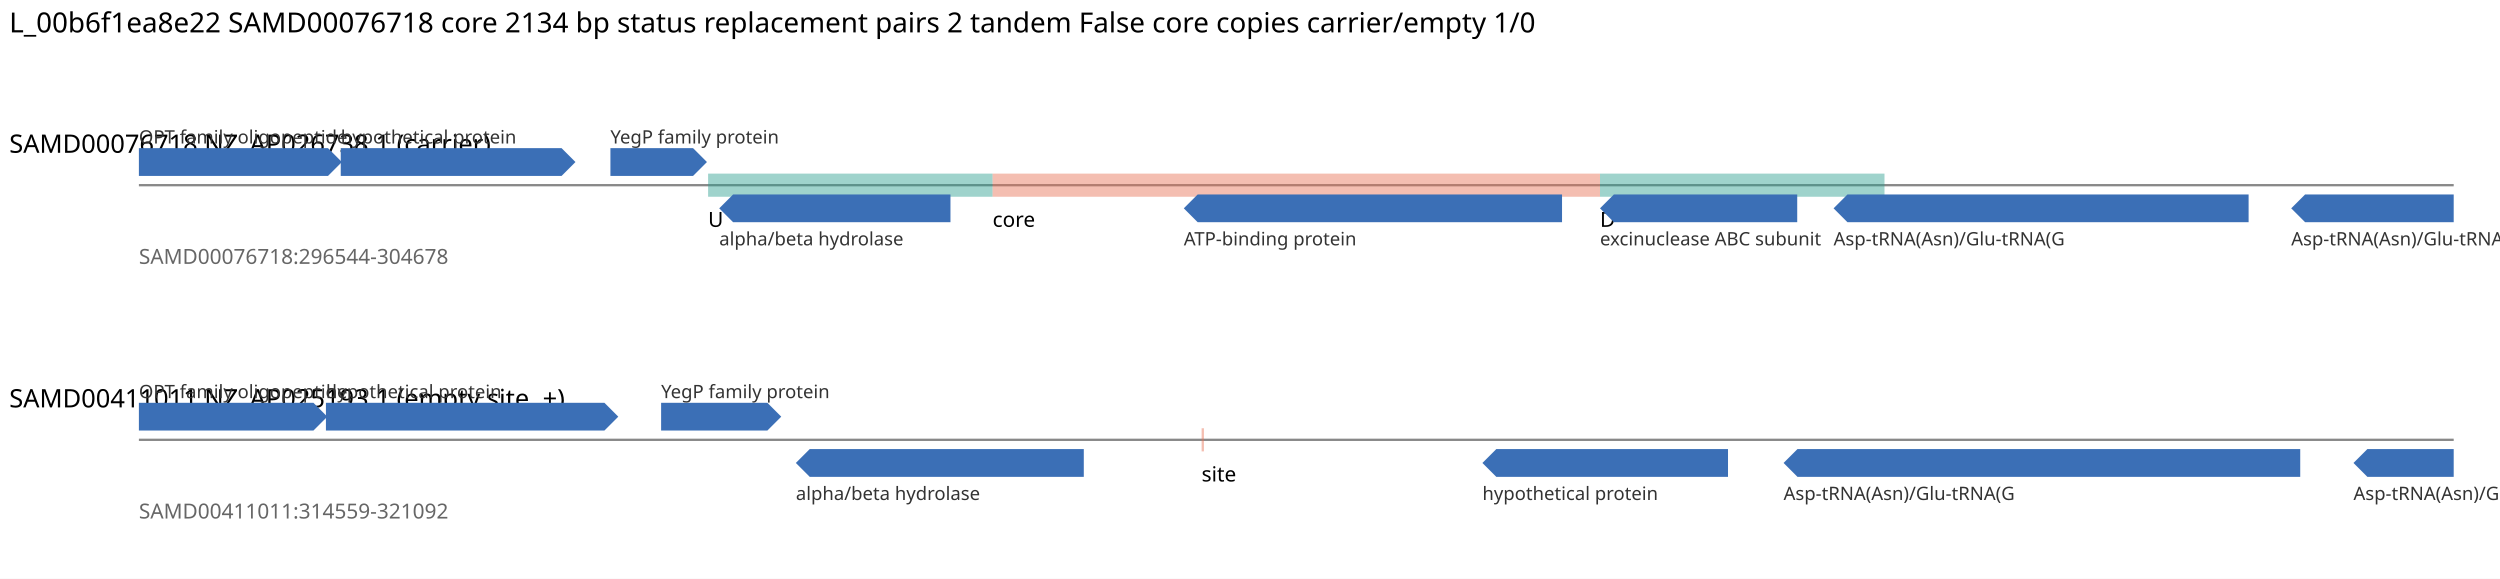
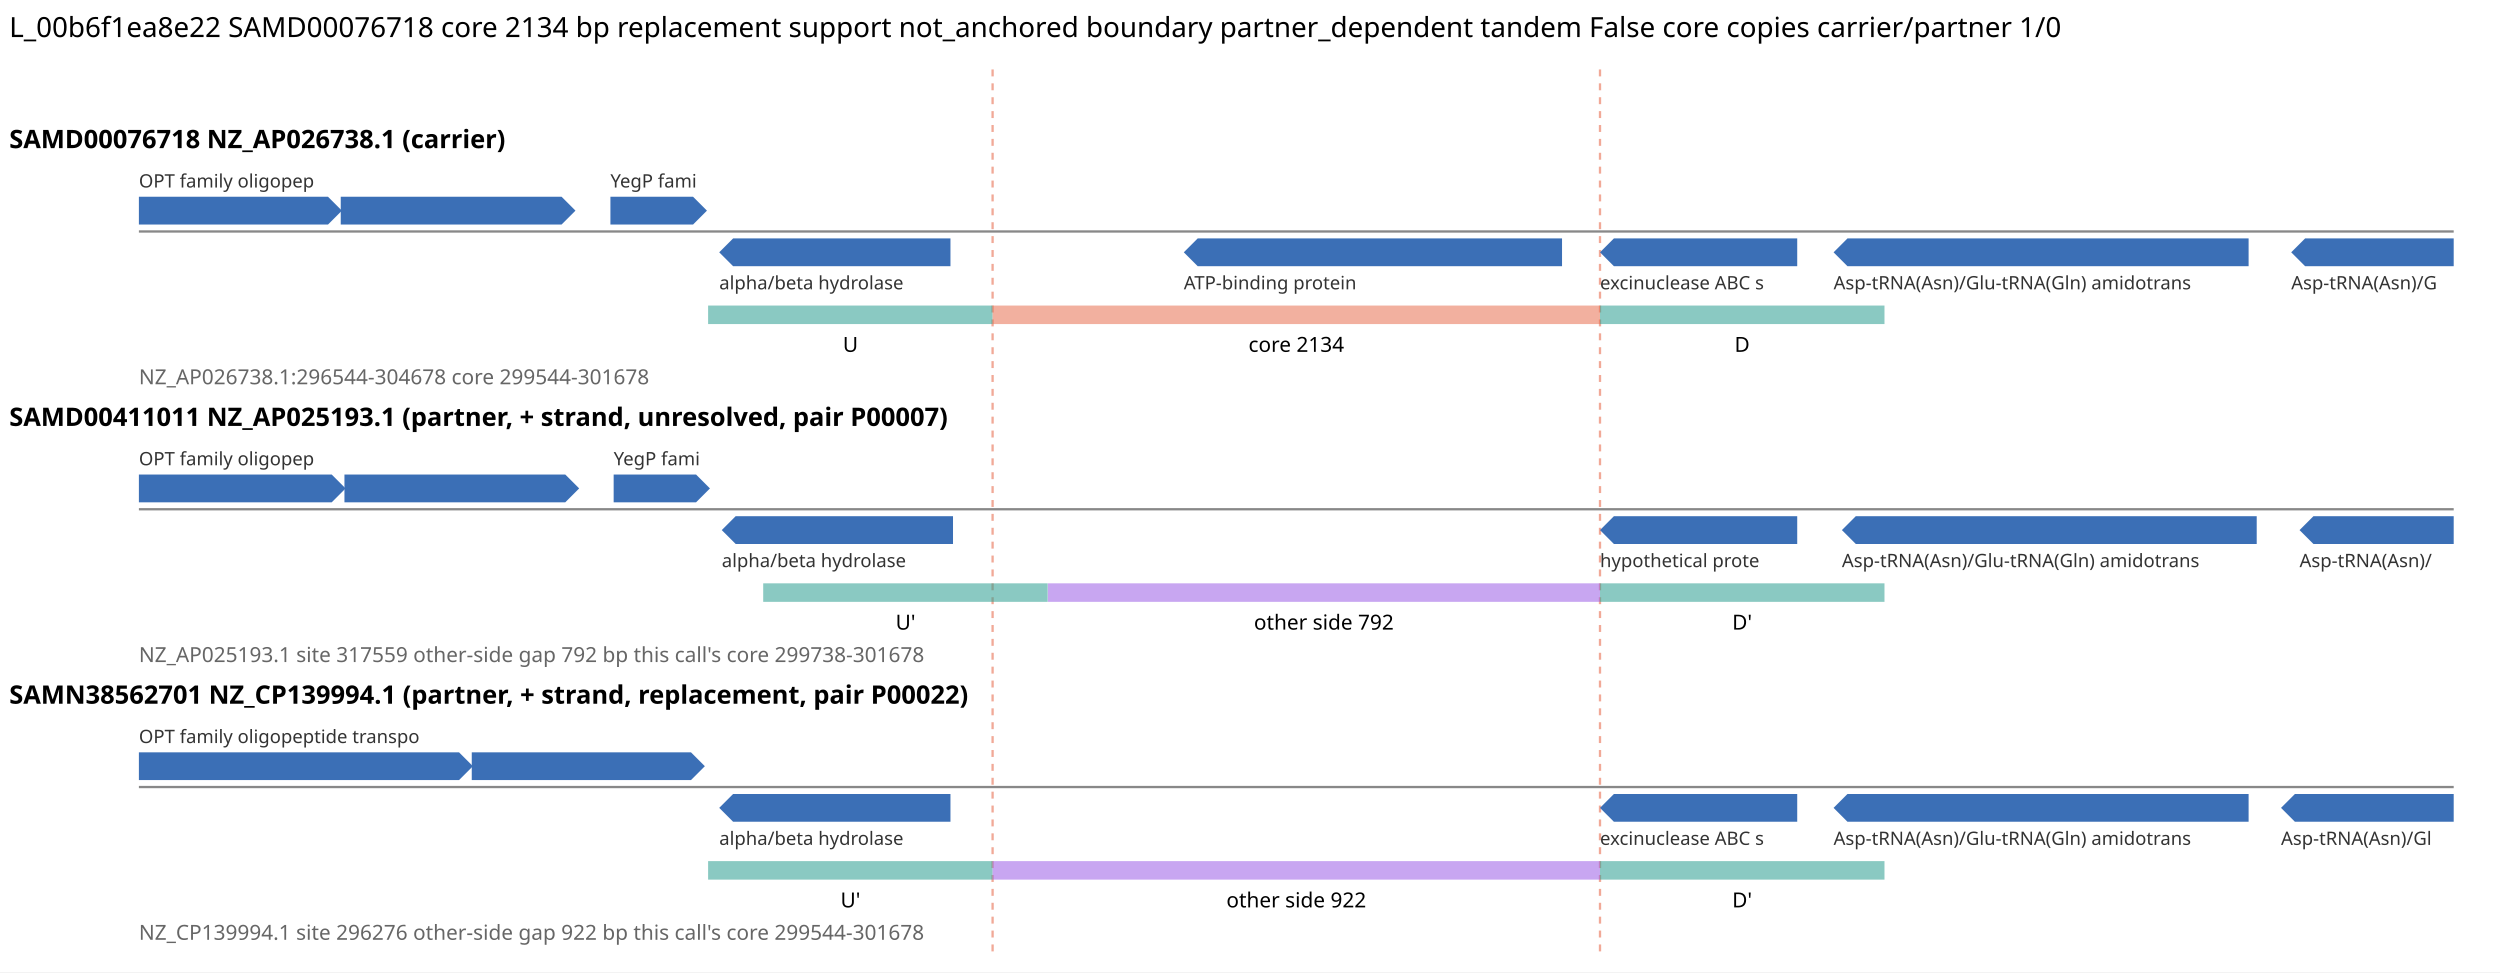
- <svg xmlns="http://www.w3.org/2000/svg" width="1080" height="250" font-family="sans-serif">
+ <svg xmlns="http://www.w3.org/2000/svg" width="1080" height="420" font-family="sans-serif">
  <rect width="100%" height="100%" fill="white" />
-   <text x="4" y="14" font-size="12">L_00b6f1ea8e22  SAMD00076718  core 2134 bp  status replacement  pairs 2  tandem False  core copies carrier/empty 1/0</text>
-   <text x="4" y="66" font-size="11">SAMD00076718 NZ_AP026738.1 (carrier)</text>
-   <line x1="60" y1="80" x2="1060" y2="80" stroke="#888" />
-   <rect x="305.9" y="75" width="122.9" height="10" fill="#2a9d8f" opacity="0.45" />
-   <text x="305.9" y="98" font-size="9">U</text>
-   <rect x="428.8" y="75" width="262.4" height="10" fill="#e76f51" opacity="0.45" />
-   <text x="428.8" y="98" font-size="9">core</text>
-   <rect x="691.2" y="75" width="122.9" height="10" fill="#2a9d8f" opacity="0.45" />
-   <text x="691.2" y="98" font-size="9">D</text>
-   <polygon points="60.0,64 141.7,64 147.7,70 141.7,76 60.0,76" fill="#3b6fb6" />
-   <text x="60.0" y="62" font-size="8" fill="#333">OPT family oligopeptide </text>
-   <polygon points="147.2,64 242.6,64 248.6,70 242.6,76 147.2,76" fill="#3b6fb6" />
-   <text x="147.2" y="62" font-size="8" fill="#333">hypothetical protein</text>
-   <polygon points="263.7,64 299.4,64 305.4,70 299.4,76 263.7,76" fill="#3b6fb6" />
-   <text x="263.7" y="62" font-size="8" fill="#333">YegP family protein</text>
-   <polygon points="310.7,90 316.7,84 410.6,84 410.6,96 316.7,96" fill="#3b6fb6" />
-   <text x="310.7" y="106" font-size="8" fill="#333">alpha/beta hydrolase</text>
-   <polygon points="511.4,90 517.4,84 674.8,84 674.8,96 517.4,96" fill="#3b6fb6" />
-   <text x="511.4" y="106" font-size="8" fill="#333">ATP-binding protein</text>
-   <polygon points="691.2,90 697.2,84 776.4,84 776.4,96 697.2,96" fill="#3b6fb6" />
-   <text x="691.2" y="106" font-size="8" fill="#333">excinuclease ABC subunit</text>
-   <polygon points="792.1,90 798.1,84 971.4,84 971.4,96 798.1,96" fill="#3b6fb6" />
-   <text x="792.1" y="106" font-size="8" fill="#333">Asp-tRNA(Asn)/Glu-tRNA(G</text>
-   <polygon points="989.8,90 995.8,84 1060.0,84 1060.0,96 995.8,96" fill="#3b6fb6" />
-   <text x="989.8" y="106" font-size="8" fill="#333">Asp-tRNA(Asn)/Glu-tRNA(G</text>
-   <text x="60" y="114" font-size="9" fill="#666">SAMD00076718:296544-304678</text>
-   <text x="4" y="176" font-size="11">SAMD00411011 NZ_AP025193.1 (empty site, +)</text>
-   <line x1="60" y1="190" x2="1060" y2="190" stroke="#888" />
-   <rect x="519.1" y="185" width="1.0" height="10" fill="#e76f51" opacity="0.45" />
-   <text x="519.1" y="208" font-size="9">site</text>
-   <polygon points="60.0,174 135.4,174 141.4,180 135.4,186 60.0,186" fill="#3b6fb6" />
-   <text x="60.0" y="172" font-size="8" fill="#333">OPT family oligopeptide </text>
-   <polygon points="140.8,174 261.1,174 267.1,180 261.1,186 140.8,186" fill="#3b6fb6" />
-   <text x="140.8" y="172" font-size="8" fill="#333">hypothetical protein</text>
-   <polygon points="285.6,174 331.5,174 337.5,180 331.5,186 285.6,186" fill="#3b6fb6" />
-   <text x="285.6" y="172" font-size="8" fill="#333">YegP family protein</text>
-   <polygon points="343.8,200 349.8,194 468.2,194 468.2,206 349.8,206" fill="#3b6fb6" />
-   <text x="343.8" y="216" font-size="8" fill="#333">alpha/beta hydrolase</text>
-   <polygon points="640.4,200 646.4,194 746.5,194 746.5,206 646.4,206" fill="#3b6fb6" />
-   <text x="640.4" y="216" font-size="8" fill="#333">hypothetical protein</text>
-   <polygon points="770.5,200 776.5,194 993.7,194 993.7,206 776.5,206" fill="#3b6fb6" />
-   <text x="770.5" y="216" font-size="8" fill="#333">Asp-tRNA(Asn)/Glu-tRNA(G</text>
-   <polygon points="1016.7,200 1022.7,194 1060.0,194 1060.0,206 1022.7,206" fill="#3b6fb6" />
-   <text x="1016.7" y="216" font-size="8" fill="#333">Asp-tRNA(Asn)/Glu-tRNA(G</text>
-   <text x="60" y="224" font-size="9" fill="#666">SAMD00411011:314559-321092</text>
+   <text x="4" y="16" font-size="12">L_00b6f1ea8e22  SAMD00076718  core 2134 bp  replacement  support not_anchored  boundary partner_dependent  tandem False  core copies carrier/partner 1/0</text>
+   <line x1="428.8" y1="30" x2="428.8" y2="412" stroke="#e76f51" stroke-dasharray="3,3" opacity="0.6" />
+   <line x1="691.2" y1="30" x2="691.2" y2="412" stroke="#e76f51" stroke-dasharray="3,3" opacity="0.6" />
+   <text x="4" y="64" font-size="11" font-weight="bold">SAMD00076718 NZ_AP026738.1 (carrier)</text>
+   <line x1="60" y1="100" x2="1060" y2="100" stroke="#888" />
+   <rect x="305.9" y="132" width="122.9" height="8" fill="#2a9d8f" opacity="0.55" />
+   <text x="367.4" y="152" font-size="9" text-anchor="middle">U</text>
+   <rect x="428.8" y="132" width="262.4" height="8" fill="#e76f51" opacity="0.55" />
+   <text x="560.0" y="152" font-size="9" text-anchor="middle">core 2134</text>
+   <rect x="691.2" y="132" width="122.9" height="8" fill="#2a9d8f" opacity="0.55" />
+   <text x="752.6" y="152" font-size="9" text-anchor="middle">D</text>
+   <polygon points="60.0,85 141.7,85 147.7,91 141.7,97 60.0,97" fill="#3b6fb6" />
+   <text x="60.0" y="81" font-size="8" fill="#333">OPT family oligopep</text>
+   <polygon points="147.2,85 242.6,85 248.6,91 242.6,97 147.2,97" fill="#3b6fb6" />
+   <polygon points="263.7,85 299.4,85 305.4,91 299.4,97 263.7,97" fill="#3b6fb6" />
+   <text x="263.7" y="81" font-size="8" fill="#333">YegP fami</text>
+   <polygon points="310.7,109 316.7,103 410.6,103 410.6,115 316.7,115" fill="#3b6fb6" />
+   <text x="310.7" y="125" font-size="8" fill="#333">alpha/beta hydrolase</text>
+   <polygon points="511.4,109 517.4,103 674.8,103 674.8,115 517.4,115" fill="#3b6fb6" />
+   <text x="511.4" y="125" font-size="8" fill="#333">ATP-binding protein</text>
+   <polygon points="691.2,109 697.2,103 776.4,103 776.4,115 697.2,115" fill="#3b6fb6" />
+   <text x="691.2" y="125" font-size="8" fill="#333">excinuclease ABC s</text>
+   <polygon points="792.1,109 798.1,103 971.4,103 971.4,115 798.1,115" fill="#3b6fb6" />
+   <text x="792.1" y="125" font-size="8" fill="#333">Asp-tRNA(Asn)/Glu-tRNA(Gln) amidotrans</text>
+   <polygon points="989.8,109 995.8,103 1060.0,103 1060.0,115 995.8,115" fill="#3b6fb6" />
+   <text x="989.8" y="125" font-size="8" fill="#333">Asp-tRNA(Asn)/G</text>
+   <text x="60" y="166" font-size="9" fill="#666">NZ_AP026738.1:296544-304678  core 299544-301678</text>
+   <text x="4" y="184" font-size="11" font-weight="bold">SAMD00411011 NZ_AP025193.1 (partner, + strand, unresolved, pair P00007)</text>
+   <line x1="60" y1="220" x2="1060" y2="220" stroke="#888" />
+   <rect x="329.7" y="252" width="122.9" height="8" fill="#2a9d8f" opacity="0.55" />
+   <text x="391.2" y="272" font-size="9" text-anchor="middle">U'</text>
+   <rect x="691.2" y="252" width="122.9" height="8" fill="#2a9d8f" opacity="0.55" />
+   <text x="752.6" y="272" font-size="9" text-anchor="middle">D'</text>
+   <rect x="452.7" y="252" width="238.5" height="8" fill="#9b5de5" opacity="0.55" />
+   <text x="571.9" y="272" font-size="9" text-anchor="middle">other side 792</text>
+   <polygon points="60.0,205 143.3,205 149.3,211 143.3,217 60.0,217" fill="#3b6fb6" />
+   <text x="60.0" y="201" font-size="8" fill="#333">OPT family oligopep</text>
+   <polygon points="148.8,205 244.2,205 250.2,211 244.2,217 148.8,217" fill="#3b6fb6" />
+   <polygon points="265.1,205 300.7,205 306.7,211 300.7,217 265.1,217" fill="#3b6fb6" />
+   <text x="265.1" y="201" font-size="8" fill="#333">YegP fami</text>
+   <polygon points="311.8,229 317.8,223 411.7,223 411.7,235 317.8,235" fill="#3b6fb6" />
+   <text x="311.8" y="245" font-size="8" fill="#333">alpha/beta hydrolase</text>
+   <polygon points="691.2,229 697.2,223 776.4,223 776.4,235 697.2,235" fill="#3b6fb6" />
+   <text x="691.2" y="245" font-size="8" fill="#333">hypothetical prote</text>
+   <polygon points="795.7,229 801.7,223 974.9,223 974.9,235 801.7,235" fill="#3b6fb6" />
+   <text x="795.7" y="245" font-size="8" fill="#333">Asp-tRNA(Asn)/Glu-tRNA(Gln) amidotrans</text>
+   <polygon points="993.4,229 999.4,223 1060.0,223 1060.0,235 999.4,235" fill="#3b6fb6" />
+   <text x="993.4" y="245" font-size="8" fill="#333">Asp-tRNA(Asn)/</text>
+   <text x="60" y="286" font-size="9" fill="#666">NZ_AP025193.1 site 317559  other-side gap 792 bp  this call's core 299738-301678</text>
+   <text x="4" y="304" font-size="11" font-weight="bold">SAMN38562701 NZ_CP139994.1 (partner, + strand, replacement, pair P00022)</text>
+   <line x1="60" y1="340" x2="1060" y2="340" stroke="#888" />
+   <rect x="305.9" y="372" width="122.9" height="8" fill="#2a9d8f" opacity="0.55" />
+   <text x="367.4" y="392" font-size="9" text-anchor="middle">U'</text>
+   <rect x="691.2" y="372" width="122.9" height="8" fill="#2a9d8f" opacity="0.55" />
+   <text x="752.6" y="392" font-size="9" text-anchor="middle">D'</text>
+   <rect x="428.8" y="372" width="262.4" height="8" fill="#9b5de5" opacity="0.55" />
+   <text x="560.0" y="392" font-size="9" text-anchor="middle">other side 922</text>
+   <polygon points="60.0,325 198.3,325 204.3,331 198.3,337 60.0,337" fill="#3b6fb6" />
+   <text x="60.0" y="321" font-size="8" fill="#333">OPT family oligopeptide transpo</text>
+   <polygon points="203.8,325 298.5,325 304.5,331 298.5,337 203.8,337" fill="#3b6fb6" />
+   <polygon points="310.7,349 316.7,343 410.6,343 410.6,355 316.7,355" fill="#3b6fb6" />
+   <text x="310.7" y="365" font-size="8" fill="#333">alpha/beta hydrolase</text>
+   <polygon points="691.2,349 697.2,343 776.4,343 776.4,355 697.2,355" fill="#3b6fb6" />
+   <text x="691.2" y="365" font-size="8" fill="#333">excinuclease ABC s</text>
+   <polygon points="792.1,349 798.1,343 971.4,343 971.4,355 798.1,355" fill="#3b6fb6" />
+   <text x="792.1" y="365" font-size="8" fill="#333">Asp-tRNA(Asn)/Glu-tRNA(Gln) amidotrans</text>
+   <polygon points="985.4,349 991.4,343 1060.0,343 1060.0,355 991.4,355" fill="#3b6fb6" />
+   <text x="985.4" y="365" font-size="8" fill="#333">Asp-tRNA(Asn)/Gl</text>
+   <text x="60" y="406" font-size="9" fill="#666">NZ_CP139994.1 site 296276  other-side gap 922 bp  this call's core 299544-301678</text>
</svg>
